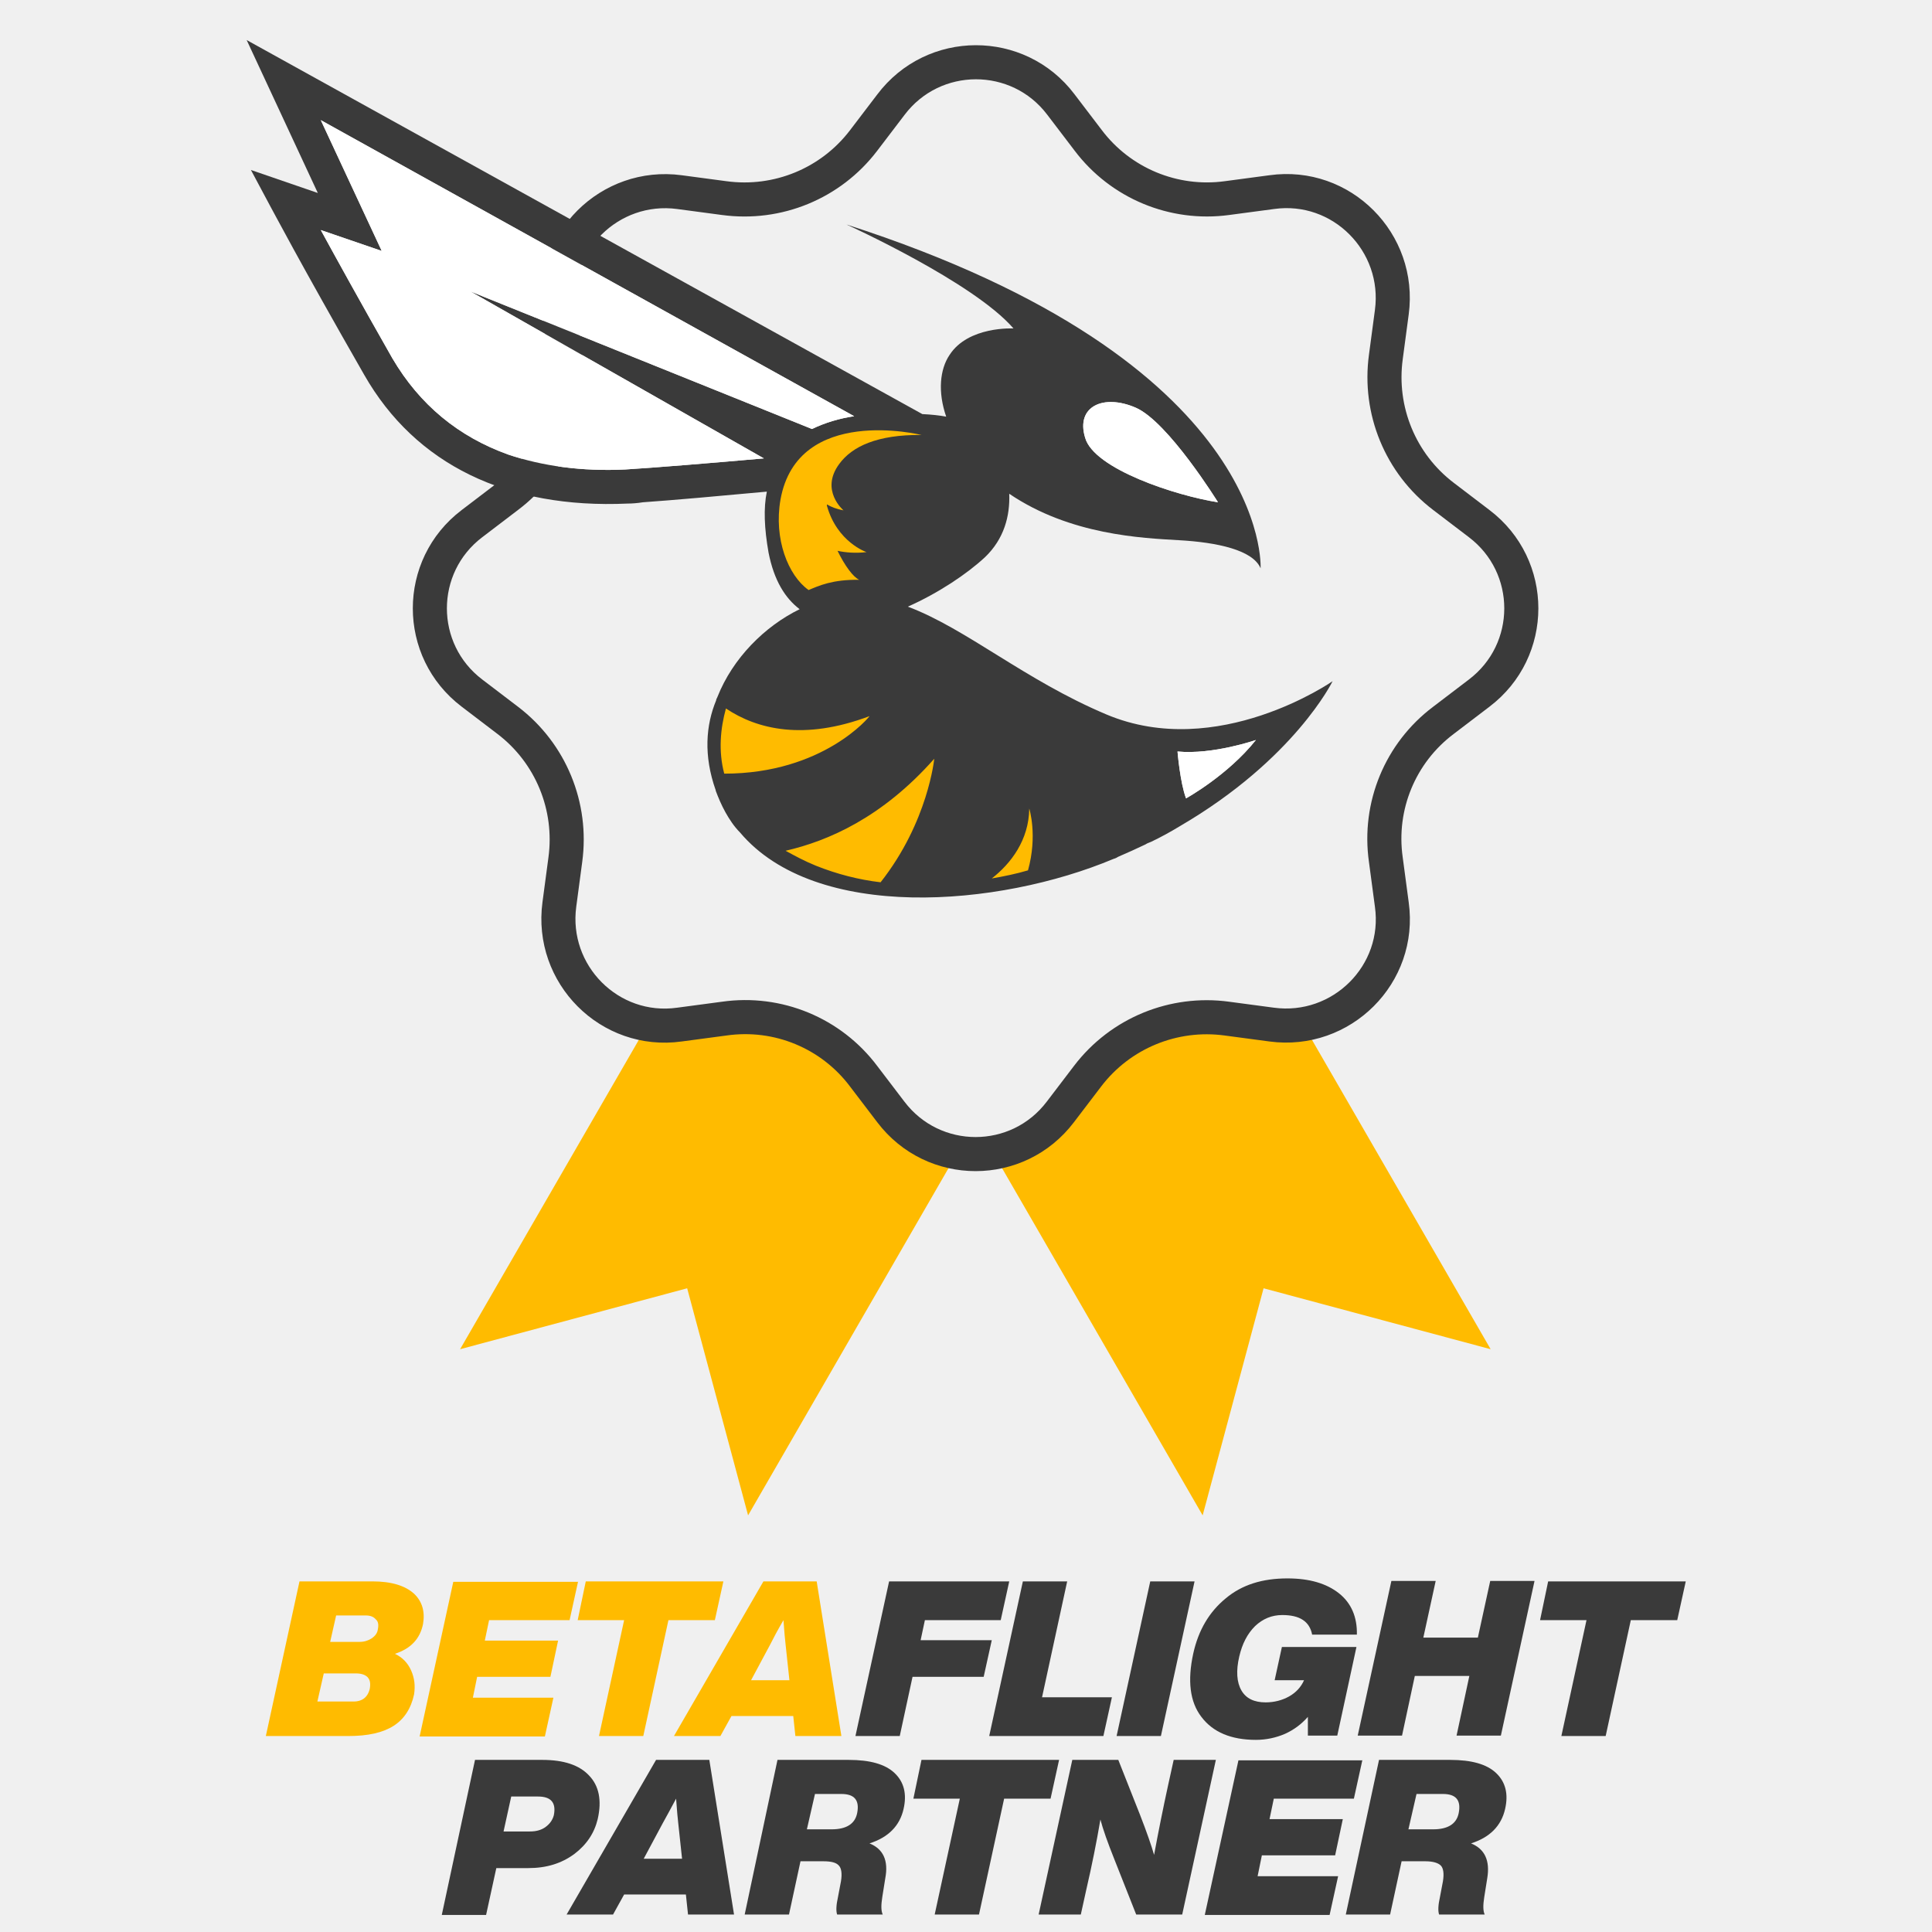
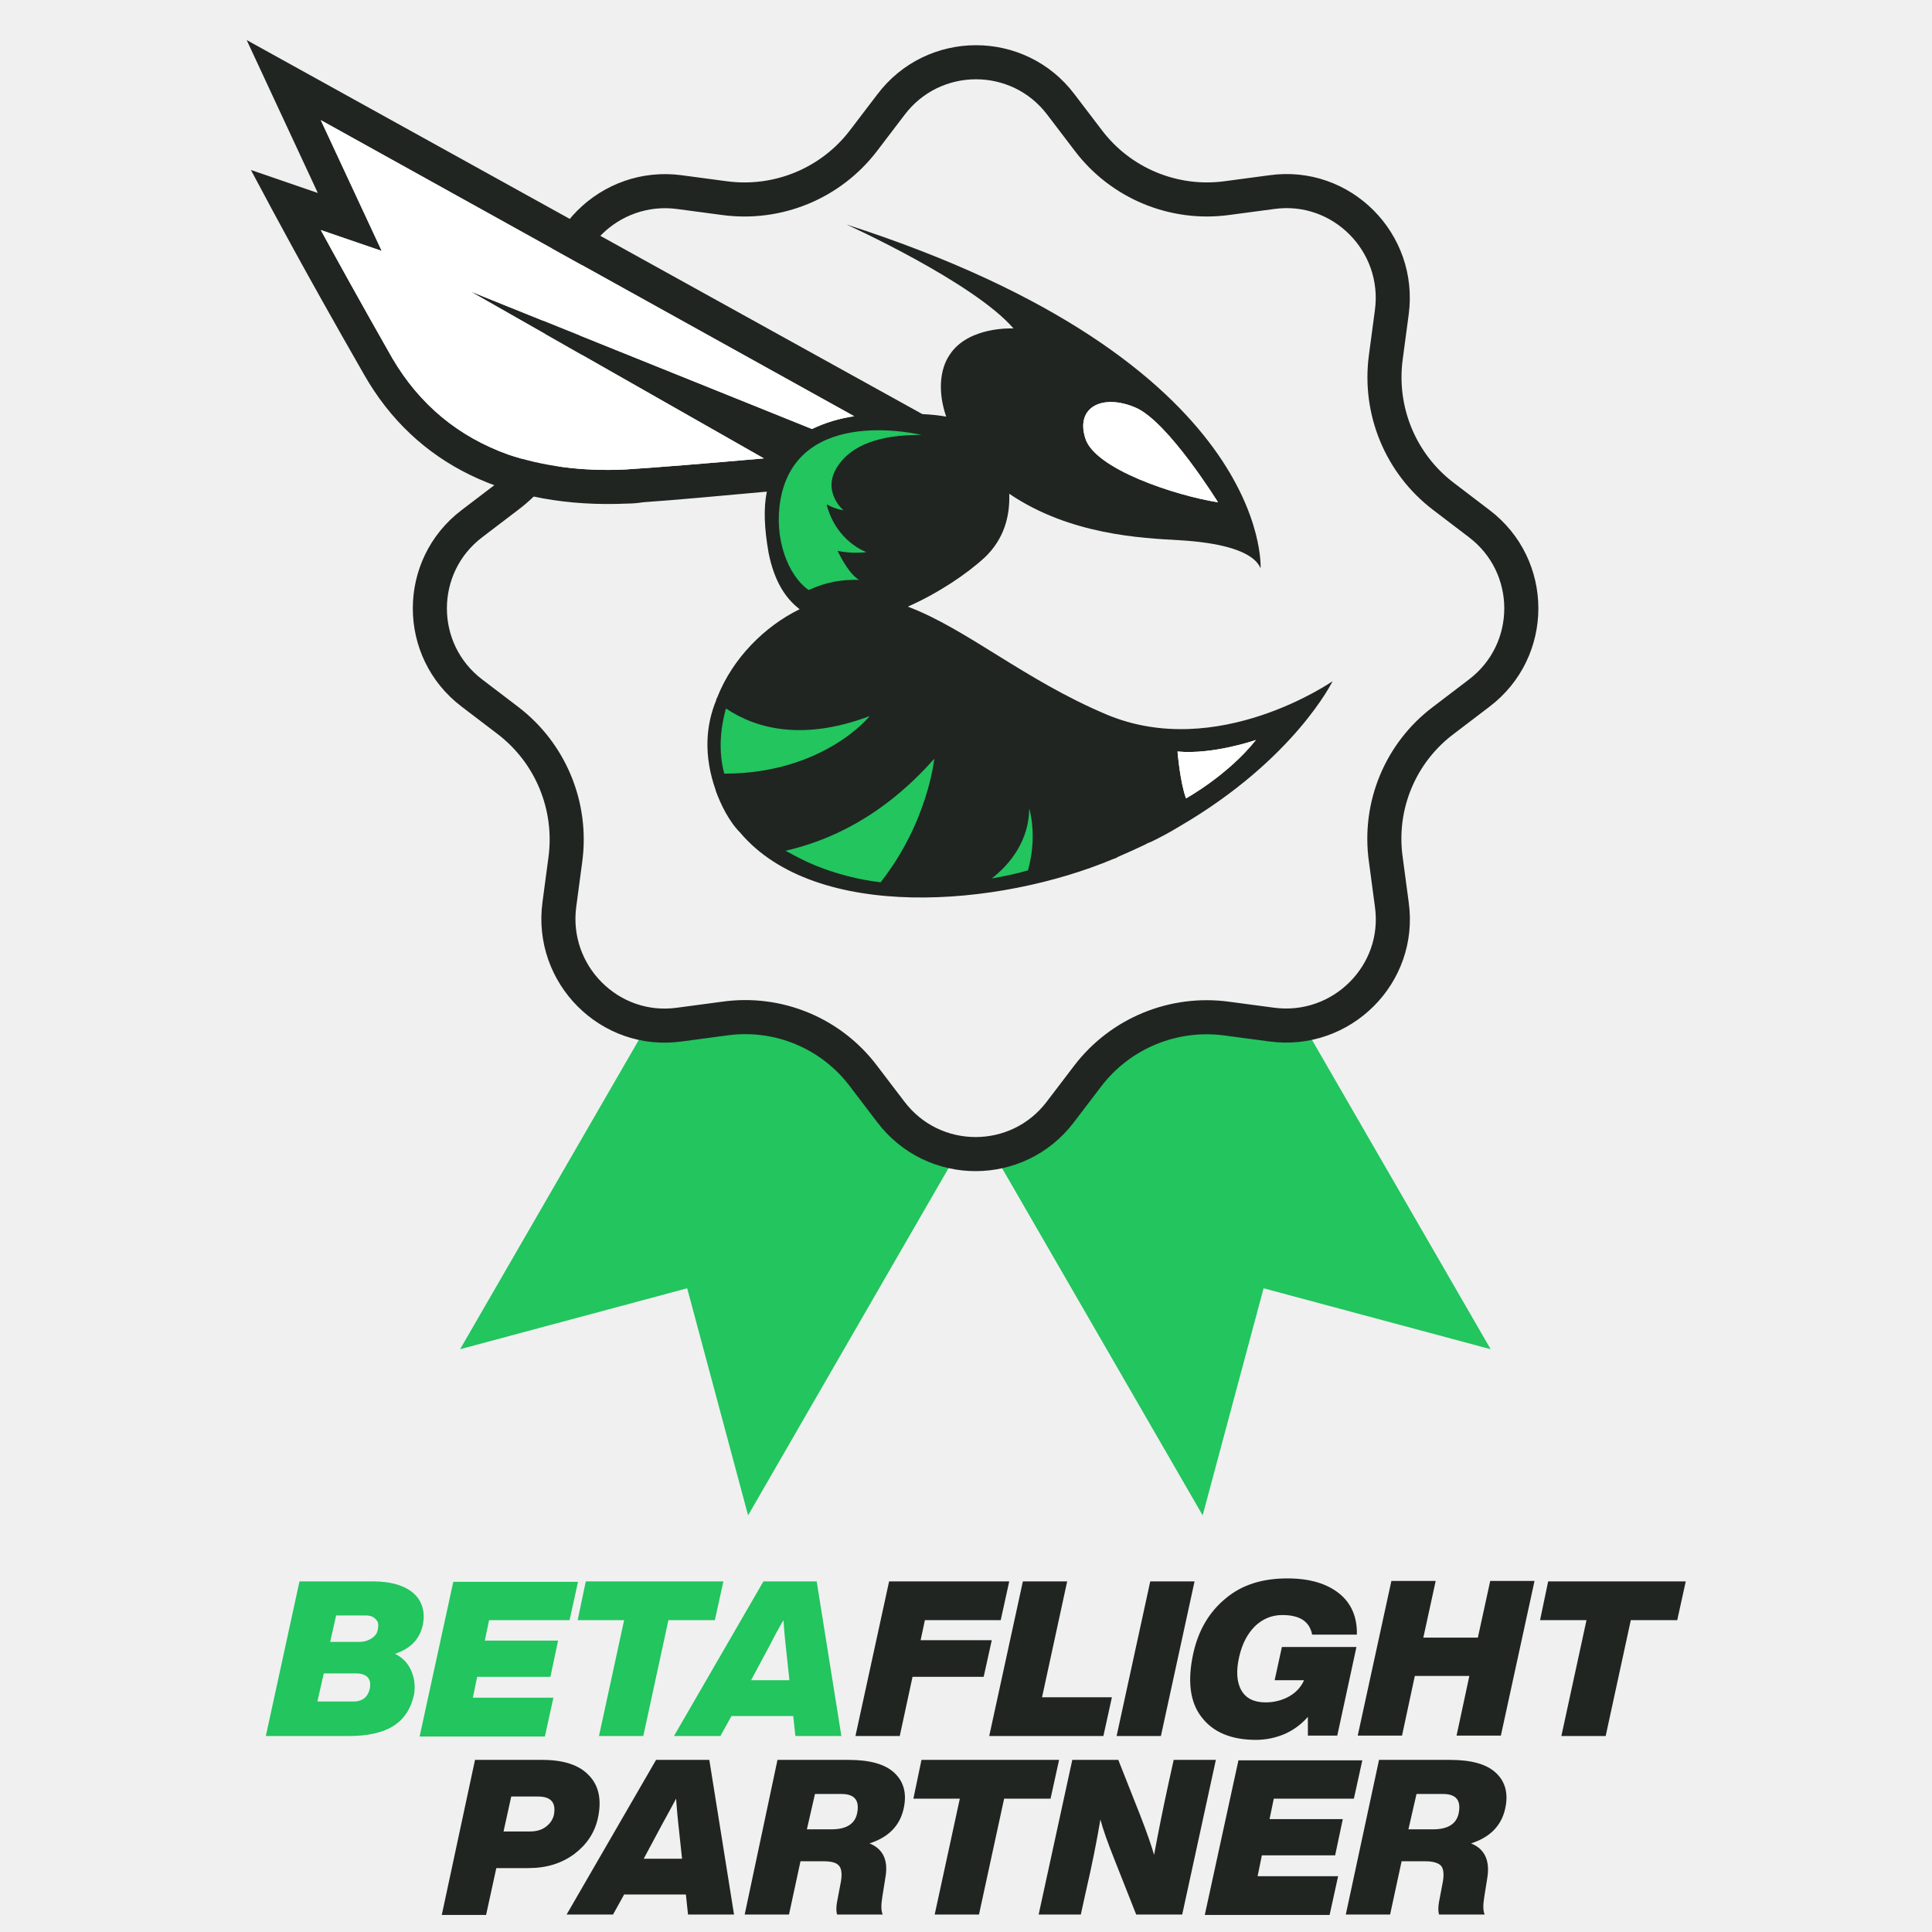
<svg xmlns="http://www.w3.org/2000/svg" version="1.2" baseProfile="tiny" id="Layer_1" x="0px" y="0px" width="453.5" height="453.5" viewBox="0 0 453.5 453.5" xml:space="preserve">
-   <path fill="#FFBB00" d="M208.5,260.7l-6.4-8.4c-7.6-10.1-20.1-15.3-32.7-13.5l-10.5,1.4c-2.3,0.3-4.5,0.3-6.7,0L108,316.7l53.3-14.3  l14.3,53.3l49.3-85.4C218.8,269.5,212.8,266.3,208.5,260.7z" />
-   <path fill="#FFBB00" d="M297.9,240.2l-10.5-1.4c-12.5-1.7-25,3.4-32.7,13.5l-6.4,8.4c-4,5.3-9.5,8.4-15.4,9.5l49.4,85.5l14.3-53.3  l53.3,14.3L305.6,240C303.1,240.5,300.5,240.6,297.9,240.2z" />
-   <path fill="none" stroke="#3A3A3A" stroke-width="8" stroke-linecap="square" d="M249,24.5l6.4,8.4C263,43,275.5,48.2,288,46.5  l10.5-1.4c16.4-2.3,30.4,11.8,28.2,28.2l-1.4,10.5c-1.7,12.5,3.4,25,13.5,32.7l8.4,6.4c13.2,10,13.2,29.8,0,39.8l-8.4,6.4  c-10.1,7.6-15.3,20.1-13.5,32.7l1.4,10.5c2.3,16.4-11.8,30.4-28.2,28.2l-10.5-1.4c-12.5-1.7-25,3.4-32.7,13.5l-6.4,8.4  c-10,13.2-29.8,13.2-39.8,0l-6.4-8.4c-7.6-10.1-20.1-15.3-32.7-13.5l-10.5,1.4c-16.4,2.3-30.4-11.8-28.2-28.2l1.4-10.5  c1.7-12.5-3.4-25-13.5-32.7l-8.4-6.4c-13.2-10-13.2-29.8,0-39.8l8.4-6.4c10.1-7.6,15.2-20.1,13.5-32.7l-1.4-10.5  c-2.3-16.4,11.8-30.4,28.2-28.2l10.5,1.4c12.5,1.7,25-3.4,32.7-13.5l6.4-8.4C219.1,11.3,239,11.3,249,24.5z" />
+   <path fill="#22C55E" d="M208.5,260.7l-6.4-8.4c-7.6-10.1-20.1-15.3-32.7-13.5l-10.5,1.4c-2.3,0.3-4.5,0.3-6.7,0L108,316.7l53.3-14.3  l14.3,53.3l49.3-85.4C218.8,269.5,212.8,266.3,208.5,260.7z" />
+   <path fill="#22C55E" d="M297.9,240.2l-10.5-1.4c-12.5-1.7-25,3.4-32.7,13.5l-6.4,8.4c-4,5.3-9.5,8.4-15.4,9.5l49.4,85.5l14.3-53.3  l53.3,14.3L305.6,240C303.1,240.5,300.5,240.6,297.9,240.2z" />
+   <path fill="none" stroke="#202522" stroke-width="8" stroke-linecap="square" d="M249,24.5l6.4,8.4C263,43,275.5,48.2,288,46.5  l10.5-1.4c16.4-2.3,30.4,11.8,28.2,28.2l-1.4,10.5c-1.7,12.5,3.4,25,13.5,32.7l8.4,6.4c13.2,10,13.2,29.8,0,39.8l-8.4,6.4  c-10.1,7.6-15.3,20.1-13.5,32.7l1.4,10.5c2.3,16.4-11.8,30.4-28.2,28.2l-10.5-1.4c-12.5-1.7-25,3.4-32.7,13.5l-6.4,8.4  c-10,13.2-29.8,13.2-39.8,0l-6.4-8.4c-7.6-10.1-20.1-15.3-32.7-13.5l-10.5,1.4c-16.4,2.3-30.4-11.8-28.2-28.2l1.4-10.5  c1.7-12.5-3.4-25-13.5-32.7l-8.4-6.4c-13.2-10-13.2-29.8,0-39.8l8.4-6.4c10.1-7.6,15.2-20.1,13.5-32.7l-1.4-10.5  c-2.3-16.4,11.8-30.4,28.2-28.2l10.5,1.4c12.5,1.7,25-3.4,32.7-13.5l6.4-8.4C219.1,11.3,239,11.3,249,24.5z" />
  <g>
-     <path fill="#FFBB00" d="M188.7,143.4c0,0-30,14.7-20.2,41.9c11.3,31.7,63.5,27.9,94,14.9c26-11,4.3-19.7,4.3-19.7l-26.9-15.2   l-41-25.4L188.7,143.4z" />
-     <path fill="#3A3A3A" d="M259.7,167.7c-19.2-8.1-32.8-20.1-46.6-25.3c7.2-3.2,13.9-7.7,18.1-11.6c4.5-4.3,5.9-9.7,5.7-14.9   c14.3,9.7,31.2,10.4,39.8,10.9c9,0.5,17.4,2.3,19.2,6.6c0,0,2.8-48.5-97.2-80.7c0,0,29.8,13.5,39.2,24.4c0,0-10.6-0.6-15,6.2   c-2.3,3.4-2.8,8.7-0.8,14.5c-1.6-0.3-3.5-0.5-5.6-0.6L57.9,9.4l16.7,35.9l-15.7-5.4l4.7,8.8c0.1,0.1,6.6,12.6,21.9,39.3   c12,21,33.5,31.5,61.9,30.2c1,0,2.3-0.1,3.5-0.3c7.2-0.5,18.3-1.5,29.1-2.5c-0.8,3.9-0.6,8.6,0.4,14.3c1.3,6.6,3.9,10.7,7.3,13.3   c-8.2,4-15.7,11.5-19.3,20.6l0,0c-0.1,0.3-0.3,0.5-0.3,0.8l0,0c-2.4,5.8-3,12.9-0.1,21.1v0.1c0.6,1.6,1.3,3.3,2.3,5.1   c0.9,1.6,2,3.3,3.4,4.7c17.7,21,60.6,17.6,87.7,6.2c0.4-0.1,0.8-0.3,1.1-0.5c2.1-0.9,4.3-1.9,6.4-2.9c0.4-0.3,0.9-0.4,1.3-0.6   c2.3-1.1,4.5-2.3,6.8-3.7c26.9-15.7,35.8-34,35.8-34S285.8,178.7,259.7,167.7z M266.6,95.7c7.6,3.3,19.3,22.2,19.3,22.2   c-9.7-1.5-29.2-7.8-31.2-15.2C252.5,95.4,259,92.4,266.6,95.7z M146.8,110.2c-10.2,0.5-19.5-0.8-27.5-3.5   c-11.7-4.2-20.8-11.7-27.2-22.6C84.3,70.4,78.8,60.4,75.3,54l14.3,4.9L75.3,28.2l125.2,69.5c-3.4,0.5-6.8,1.5-9.9,3l-80.2-32.3   l68.9,39.2C166.8,108.7,153.4,109.8,146.8,110.2z M170,181.6c-1.4-5.3-0.9-10.6,0.4-15.3c7.3,4.9,18.3,7.6,33.7,1.8   C204.2,168.1,193.3,181.6,170,181.6z M206.7,207.1c-5.1-0.6-10.2-1.9-15.2-3.9c-2.7-1.1-4.9-2.3-7.1-3.5c10-2.3,22.7-7.8,34.9-21.6   C219.3,178,217.9,192.9,206.7,207.1z M241.3,204.3c-2.7,0.8-5.6,1.4-8.5,1.9c4.5-3.5,8.7-9,8.8-16.4   C241.6,189.8,243.6,196.1,241.3,204.3z M278.4,187.4c-1.4-3.7-2-11-2-11c8.3,0.8,18.4-2.7,18.4-2.7   C288.2,182,278.4,187.4,278.4,187.4z" />
-     <path fill="#FFBB00" d="M216.3,102.1c0,0-29.1-7.2-33.1,15.2c-1.6,9.2,1.8,17.8,6.6,21.2c2.4-1,5.6-2.5,11.9-2.4   c-1.4-0.6-3.4-3.3-5.1-6.8c1.9,0.4,4.2,0.6,6.8,0.3c0,0-6.9-2.3-9.3-10.9c0-0.1,0-0.1,0-0.3c1,0.6,2.3,1.1,3.9,1.4   c0,0-5.6-4.7-1-10.9C200,104.8,205.9,102,216.3,102.1z" />
+     <path fill="#22C55E" d="M188.7,143.4c0,0-30,14.7-20.2,41.9c11.3,31.7,63.5,27.9,94,14.9c26-11,4.3-19.7,4.3-19.7l-26.9-15.2   l-41-25.4L188.7,143.4z" />
+     <path fill="#202522" d="M259.7,167.7c-19.2-8.1-32.8-20.1-46.6-25.3c7.2-3.2,13.9-7.7,18.1-11.6c4.5-4.3,5.9-9.7,5.7-14.9   c14.3,9.7,31.2,10.4,39.8,10.9c9,0.5,17.4,2.3,19.2,6.6c0,0,2.8-48.5-97.2-80.7c0,0,29.8,13.5,39.2,24.4c0,0-10.6-0.6-15,6.2   c-2.3,3.4-2.8,8.7-0.8,14.5c-1.6-0.3-3.5-0.5-5.6-0.6L57.9,9.4l16.7,35.9l-15.7-5.4l4.7,8.8c0.1,0.1,6.6,12.6,21.9,39.3   c12,21,33.5,31.5,61.9,30.2c1,0,2.3-0.1,3.5-0.3c7.2-0.5,18.3-1.5,29.1-2.5c-0.8,3.9-0.6,8.6,0.4,14.3c1.3,6.6,3.9,10.7,7.3,13.3   c-8.2,4-15.7,11.5-19.3,20.6l0,0c-0.1,0.3-0.3,0.5-0.3,0.8l0,0c-2.4,5.8-3,12.9-0.1,21.1v0.1c0.6,1.6,1.3,3.3,2.3,5.1   c0.9,1.6,2,3.3,3.4,4.7c17.7,21,60.6,17.6,87.7,6.2c0.4-0.1,0.8-0.3,1.1-0.5c2.1-0.9,4.3-1.9,6.4-2.9c0.4-0.3,0.9-0.4,1.3-0.6   c2.3-1.1,4.5-2.3,6.8-3.7c26.9-15.7,35.8-34,35.8-34S285.8,178.7,259.7,167.7z M266.6,95.7c7.6,3.3,19.3,22.2,19.3,22.2   c-9.7-1.5-29.2-7.8-31.2-15.2C252.5,95.4,259,92.4,266.6,95.7z M146.8,110.2c-10.2,0.5-19.5-0.8-27.5-3.5   c-11.7-4.2-20.8-11.7-27.2-22.6C84.3,70.4,78.8,60.4,75.3,54l14.3,4.9L75.3,28.2l125.2,69.5c-3.4,0.5-6.8,1.5-9.9,3l-80.2-32.3   l68.9,39.2C166.8,108.7,153.4,109.8,146.8,110.2z M170,181.6c-1.4-5.3-0.9-10.6,0.4-15.3c7.3,4.9,18.3,7.6,33.7,1.8   C204.2,168.1,193.3,181.6,170,181.6z M206.7,207.1c-5.1-0.6-10.2-1.9-15.2-3.9c-2.7-1.1-4.9-2.3-7.1-3.5c10-2.3,22.7-7.8,34.9-21.6   C219.3,178,217.9,192.9,206.7,207.1z M241.3,204.3c-2.7,0.8-5.6,1.4-8.5,1.9c4.5-3.5,8.7-9,8.8-16.4   C241.6,189.8,243.6,196.1,241.3,204.3z M278.4,187.4c-1.4-3.7-2-11-2-11c8.3,0.8,18.4-2.7,18.4-2.7   C288.2,182,278.4,187.4,278.4,187.4z" />
+     <path fill="#22C55E" d="M216.3,102.1c0,0-29.1-7.2-33.1,15.2c-1.6,9.2,1.8,17.8,6.6,21.2c2.4-1,5.6-2.5,11.9-2.4   c-1.4-0.6-3.4-3.3-5.1-6.8c1.9,0.4,4.2,0.6,6.8,0.3c0,0-6.9-2.3-9.3-10.9c0-0.1,0-0.1,0-0.3c1,0.6,2.3,1.1,3.9,1.4   c0,0-5.6-4.7-1-10.9C200,104.8,205.9,102,216.3,102.1z" />
    <path fill="#FFFFFF" d="M146.8,110.2c-10.2,0.5-19.5-0.8-27.5-3.5c-11.7-4.2-20.8-11.7-27.2-22.6C84.3,70.4,78.8,60.4,75.3,54   l14.3,4.9L75.3,28.2l125.2,69.5c-3.4,0.5-6.8,1.5-9.9,3l-80.2-32.3l68.9,39.2C166.8,108.7,153.4,109.8,146.8,110.2z" />
    <path fill="#FFFFFF" d="M278.4,187.4c-1.4-3.7-2-11-2-11c8.3,0.8,18.4-2.7,18.4-2.7C288.2,182,278.4,187.4,278.4,187.4z" />
  </g>
  <path fill="#FFFFFF" d="M266.6,95.7c7.6,3.3,19.3,22.2,19.3,22.2c-9.7-1.5-29.2-7.8-31.2-15.2C252.5,95.4,259,92.4,266.6,95.7z" />
  <g>
-     <path fill="#FFBB00" d="M99.3,381.2c-0.7,3.5-2.9,5.8-6.6,7c1.7,0.8,3,2.1,3.8,3.9s1,3.6,0.7,5.6c-0.7,3.3-2.3,5.8-4.8,7.4   s-6,2.4-10.6,2.4H62.4l7.9-36.3h17.1c4.5,0,7.7,1,9.8,2.9C99.1,375.9,99.8,378.3,99.3,381.2z M86.8,396.4c0.2-1.2,0.1-2-0.5-2.7   c-0.6-0.6-1.5-0.9-2.8-0.9H76l-1.5,6.6h8.1C84.9,399.5,86.3,398.5,86.8,396.4z M88.7,382.4c0.2-1,0.1-1.8-0.5-2.3   c-0.5-0.6-1.3-0.9-2.3-0.9h-7l-1.4,6.2h6.9c1.1,0,2-0.3,2.8-0.8C88.1,384,88.6,383.3,88.7,382.4z" />
-     <path fill="#FFBB00" d="M135.7,371.2l-2,9.1h-18.9l-1,4.8H131l-1.8,8.5H112l-1,4.9h18.9l-2,9.1H98.5l7.9-36.3h29.3V371.2z" />
-     <path fill="#FFBB00" d="M137.5,371.2h32.3l-2,9.1h-10.9l-5.9,27.2h-10.4l5.9-27.2h-10.9L137.5,371.2z" />
-     <path fill="#FFBB00" d="M197.5,407.5h-10.8l-0.5-4.7h-14.5l-2.6,4.7h-10.9l21-36.3h12.5L197.5,407.5z M180.8,386l-4.5,8.4h9   l-0.9-8.4c-0.1-0.9-0.3-2.8-0.5-5.7C182.5,382.7,181.5,384.6,180.8,386z" />
-     <path fill="#3A3A3A" d="M236.9,371.2l-2,9.1h-17.8l-1,4.7h16.7l-1.9,8.6h-16.7l-3,13.9h-10.4l7.9-36.3L236.9,371.2L236.9,371.2z" />
-     <path fill="#3A3A3A" d="M250.5,371.2l-5.9,27.2H261l-2,9.1h-26.8l7.9-36.3L250.5,371.2L250.5,371.2z" />
-     <path fill="#3A3A3A" d="M272.5,407.5h-10.4l7.9-36.3h10.4L272.5,407.5z" />
-     <path fill="#3A3A3A" d="M301,379.1c-2.5,0-4.6,0.9-6.4,2.6c-1.8,1.8-3,4.1-3.7,7.1c-0.8,3.4-0.6,6.1,0.5,8s3,2.8,5.7,2.8   c2,0,3.9-0.5,5.5-1.4s2.8-2.2,3.5-3.8h-6.9l1.7-7.8h17.5l-4.5,20.8H307V403c-1.5,1.7-3.2,3-5.4,4c-2.1,0.9-4.4,1.4-6.8,1.4   c-5.8,0-10.1-1.8-12.8-5.4c-2.7-3.5-3.3-8.5-1.9-14.9c1.2-5.4,3.7-9.7,7.6-12.9c3.8-3.2,8.6-4.7,14.5-4.7c5.2,0,9.2,1.2,12.1,3.5   s4.3,5.6,4.2,9.7H308C307.4,380.6,305.1,379.1,301,379.1z" />
-     <path fill="#3A3A3A" d="M346.9,384.4l2.9-13.3h10.4l-7.9,36.3h-10.4l3-14h-12.8l-3,14h-10.4l7.9-36.3H337l-2.9,13.3H346.9z" />
-     <path fill="#3A3A3A" d="M363.4,371.2h32.3l-2,9.1h-10.9l-5.9,27.2h-10.4l5.9-27.2h-10.9L363.4,371.2z" />
-     <path fill="#3A3A3A" d="M111.5,413.1h15.8c5,0,8.7,1.2,11,3.7c2.3,2.4,3,5.8,2,10.2c-0.8,3.3-2.6,6-5.5,8.2   c-3,2.2-6.5,3.3-10.8,3.3h-7.5l-2.4,11h-10.4L111.5,413.1z M130,426.1c0.6-3-0.7-4.4-3.7-4.4H120l-1.8,8.2h6.2c1.4,0,2.6-0.3,3.6-1   C129.1,428.1,129.7,427.2,130,426.1z" />
-     <path fill="#3A3A3A" d="M172.3,449.4h-10.8l-0.5-4.7h-14.5l-2.6,4.7H133l21-36.3h12.5L172.3,449.4z M155.6,427.9l-4.5,8.4h9   l-0.9-8.4c-0.1-0.9-0.3-2.8-0.5-5.7C157.4,424.6,156.4,426.5,155.6,427.9z" />
-     <path fill="#3A3A3A" d="M182.5,413.1h16.7c5,0,8.6,1,10.8,3.1s2.9,4.9,2.1,8.4c-0.9,4-3.6,6.7-8,8.1c3.2,1.3,4.5,4,3.7,8.2   l-0.7,4.4c-0.3,1.9-0.3,3.2,0.1,4.1h-10.7c-0.3-0.9-0.2-2.3,0.2-4.1l0.7-3.7c0.3-1.8,0.1-3.1-0.5-3.7c-0.6-0.7-1.8-1-3.6-1h-5.4   l-2.7,12.5h-10.4L182.5,413.1z M189.4,429.4h5.8c3.5,0,5.5-1.3,6-3.8c0.6-3-0.6-4.5-3.7-4.5h-6.2L189.4,429.4z" />
-     <path fill="#3A3A3A" d="M216.3,413.1h32.3l-2,9.1h-10.9l-5.9,27.2h-10.4l5.9-27.2h-10.9L216.3,413.1z" />
-     <path fill="#3A3A3A" d="M274.2,419l1.3-5.9h9.9l-7.9,36.3h-10.8l-5.1-12.9c-1.6-4-2.7-7.1-3.3-9.4c-0.9,5.3-2,10.8-3.3,16.4   l-1.3,5.9h-9.9l7.9-36.3h10.8l5.1,12.9c1.6,4.1,2.7,7.3,3.3,9.4C271.9,430,273,424.5,274.2,419z" />
-     <path fill="#3A3A3A" d="M319.8,413.1l-2,9.1H299l-1,4.8h17.2l-1.8,8.5h-17.2l-1,4.9h18.9l-2,9.1h-29.3l7.9-36.3h29.1V413.1z" />
-     <path fill="#3A3A3A" d="M323.7,413.1h16.7c5,0,8.6,1,10.8,3.1c2.2,2.1,2.9,4.9,2.1,8.4c-0.9,4-3.6,6.7-8,8.1c3.2,1.3,4.5,4,3.8,8.2   l-0.7,4.4c-0.3,1.9-0.3,3.2,0.1,4.1h-10.7c-0.3-0.9-0.2-2.3,0.2-4.1l0.7-3.7c0.3-1.8,0.1-3.1-0.5-3.7s-1.8-1-3.6-1H329l-2.7,12.5   h-10.4L323.7,413.1z M330.6,429.4h5.8c3.5,0,5.5-1.3,6-3.8c0.6-3-0.6-4.5-3.7-4.5h-6.2L330.6,429.4z" />
+     <path fill="#22C55E" d="M99.3,381.2c-0.7,3.5-2.9,5.8-6.6,7c1.7,0.8,3,2.1,3.8,3.9s1,3.6,0.7,5.6c-0.7,3.3-2.3,5.8-4.8,7.4   s-6,2.4-10.6,2.4H62.4l7.9-36.3h17.1c4.5,0,7.7,1,9.8,2.9C99.1,375.9,99.8,378.3,99.3,381.2z M86.8,396.4c0.2-1.2,0.1-2-0.5-2.7   c-0.6-0.6-1.5-0.9-2.8-0.9H76l-1.5,6.6h8.1C84.9,399.5,86.3,398.5,86.8,396.4z M88.7,382.4c0.2-1,0.1-1.8-0.5-2.3   c-0.5-0.6-1.3-0.9-2.3-0.9h-7l-1.4,6.2h6.9c1.1,0,2-0.3,2.8-0.8C88.1,384,88.6,383.3,88.7,382.4z" />
+     <path fill="#22C55E" d="M135.7,371.2l-2,9.1h-18.9l-1,4.8H131l-1.8,8.5H112l-1,4.9h18.9l-2,9.1H98.5l7.9-36.3h29.3V371.2z" />
+     <path fill="#22C55E" d="M137.5,371.2h32.3l-2,9.1h-10.9l-5.9,27.2h-10.4l5.9-27.2h-10.9L137.5,371.2z" />
+     <path fill="#22C55E" d="M197.5,407.5h-10.8l-0.5-4.7h-14.5l-2.6,4.7h-10.9l21-36.3h12.5L197.5,407.5z M180.8,386l-4.5,8.4h9   l-0.9-8.4c-0.1-0.9-0.3-2.8-0.5-5.7C182.5,382.7,181.5,384.6,180.8,386z" />
+     <path fill="#202522" d="M236.9,371.2l-2,9.1h-17.8l-1,4.7h16.7l-1.9,8.6h-16.7l-3,13.9h-10.4l7.9-36.3L236.9,371.2L236.9,371.2z" />
+     <path fill="#202522" d="M250.5,371.2l-5.9,27.2H261l-2,9.1h-26.8l7.9-36.3L250.5,371.2L250.5,371.2z" />
+     <path fill="#202522" d="M272.5,407.5h-10.4l7.9-36.3h10.4L272.5,407.5z" />
+     <path fill="#202522" d="M301,379.1c-2.5,0-4.6,0.9-6.4,2.6c-1.8,1.8-3,4.1-3.7,7.1c-0.8,3.4-0.6,6.1,0.5,8s3,2.8,5.7,2.8   c2,0,3.9-0.5,5.5-1.4s2.8-2.2,3.5-3.8h-6.9l1.7-7.8h17.5l-4.5,20.8H307V403c-1.5,1.7-3.2,3-5.4,4c-2.1,0.9-4.4,1.4-6.8,1.4   c-5.8,0-10.1-1.8-12.8-5.4c-2.7-3.5-3.3-8.5-1.9-14.9c1.2-5.4,3.7-9.7,7.6-12.9c3.8-3.2,8.6-4.7,14.5-4.7c5.2,0,9.2,1.2,12.1,3.5   s4.3,5.6,4.2,9.7H308C307.4,380.6,305.1,379.1,301,379.1z" />
+     <path fill="#202522" d="M346.9,384.4l2.9-13.3h10.4l-7.9,36.3h-10.4l3-14h-12.8l-3,14h-10.4l7.9-36.3H337l-2.9,13.3H346.9z" />
+     <path fill="#202522" d="M363.4,371.2h32.3l-2,9.1h-10.9l-5.9,27.2h-10.4l5.9-27.2h-10.9L363.4,371.2z" />
+     <path fill="#202522" d="M111.5,413.1h15.8c5,0,8.7,1.2,11,3.7c2.3,2.4,3,5.8,2,10.2c-0.8,3.3-2.6,6-5.5,8.2   c-3,2.2-6.5,3.3-10.8,3.3h-7.5l-2.4,11h-10.4L111.5,413.1z M130,426.1c0.6-3-0.7-4.4-3.7-4.4H120l-1.8,8.2h6.2c1.4,0,2.6-0.3,3.6-1   C129.1,428.1,129.7,427.2,130,426.1z" />
+     <path fill="#202522" d="M172.3,449.4h-10.8l-0.5-4.7h-14.5l-2.6,4.7H133l21-36.3h12.5L172.3,449.4z M155.6,427.9l-4.5,8.4h9   l-0.9-8.4c-0.1-0.9-0.3-2.8-0.5-5.7C157.4,424.6,156.4,426.5,155.6,427.9z" />
+     <path fill="#202522" d="M182.5,413.1h16.7c5,0,8.6,1,10.8,3.1s2.9,4.9,2.1,8.4c-0.9,4-3.6,6.7-8,8.1c3.2,1.3,4.5,4,3.7,8.2   l-0.7,4.4c-0.3,1.9-0.3,3.2,0.1,4.1h-10.7c-0.3-0.9-0.2-2.3,0.2-4.1l0.7-3.7c0.3-1.8,0.1-3.1-0.5-3.7c-0.6-0.7-1.8-1-3.6-1h-5.4   l-2.7,12.5h-10.4L182.5,413.1z M189.4,429.4h5.8c3.5,0,5.5-1.3,6-3.8c0.6-3-0.6-4.5-3.7-4.5h-6.2L189.4,429.4z" />
+     <path fill="#202522" d="M216.3,413.1h32.3l-2,9.1h-10.9l-5.9,27.2h-10.4l5.9-27.2h-10.9L216.3,413.1z" />
+     <path fill="#202522" d="M274.2,419l1.3-5.9h9.9l-7.9,36.3h-10.8l-5.1-12.9c-1.6-4-2.7-7.1-3.3-9.4c-0.9,5.3-2,10.8-3.3,16.4   l-1.3,5.9h-9.9l7.9-36.3h10.8l5.1,12.9c1.6,4.1,2.7,7.3,3.3,9.4C271.9,430,273,424.5,274.2,419z" />
+     <path fill="#202522" d="M319.8,413.1l-2,9.1H299l-1,4.8h17.2l-1.8,8.5h-17.2l-1,4.9h18.9l-2,9.1h-29.3l7.9-36.3h29.1V413.1z" />
+     <path fill="#202522" d="M323.7,413.1h16.7c5,0,8.6,1,10.8,3.1c2.2,2.1,2.9,4.9,2.1,8.4c-0.9,4-3.6,6.7-8,8.1c3.2,1.3,4.5,4,3.8,8.2   l-0.7,4.4c-0.3,1.9-0.3,3.2,0.1,4.1h-10.7c-0.3-0.9-0.2-2.3,0.2-4.1l0.7-3.7c0.3-1.8,0.1-3.1-0.5-3.7s-1.8-1-3.6-1H329l-2.7,12.5   h-10.4L323.7,413.1z M330.6,429.4h5.8c3.5,0,5.5-1.3,6-3.8c0.6-3-0.6-4.5-3.7-4.5h-6.2L330.6,429.4z" />
  </g>
</svg>
